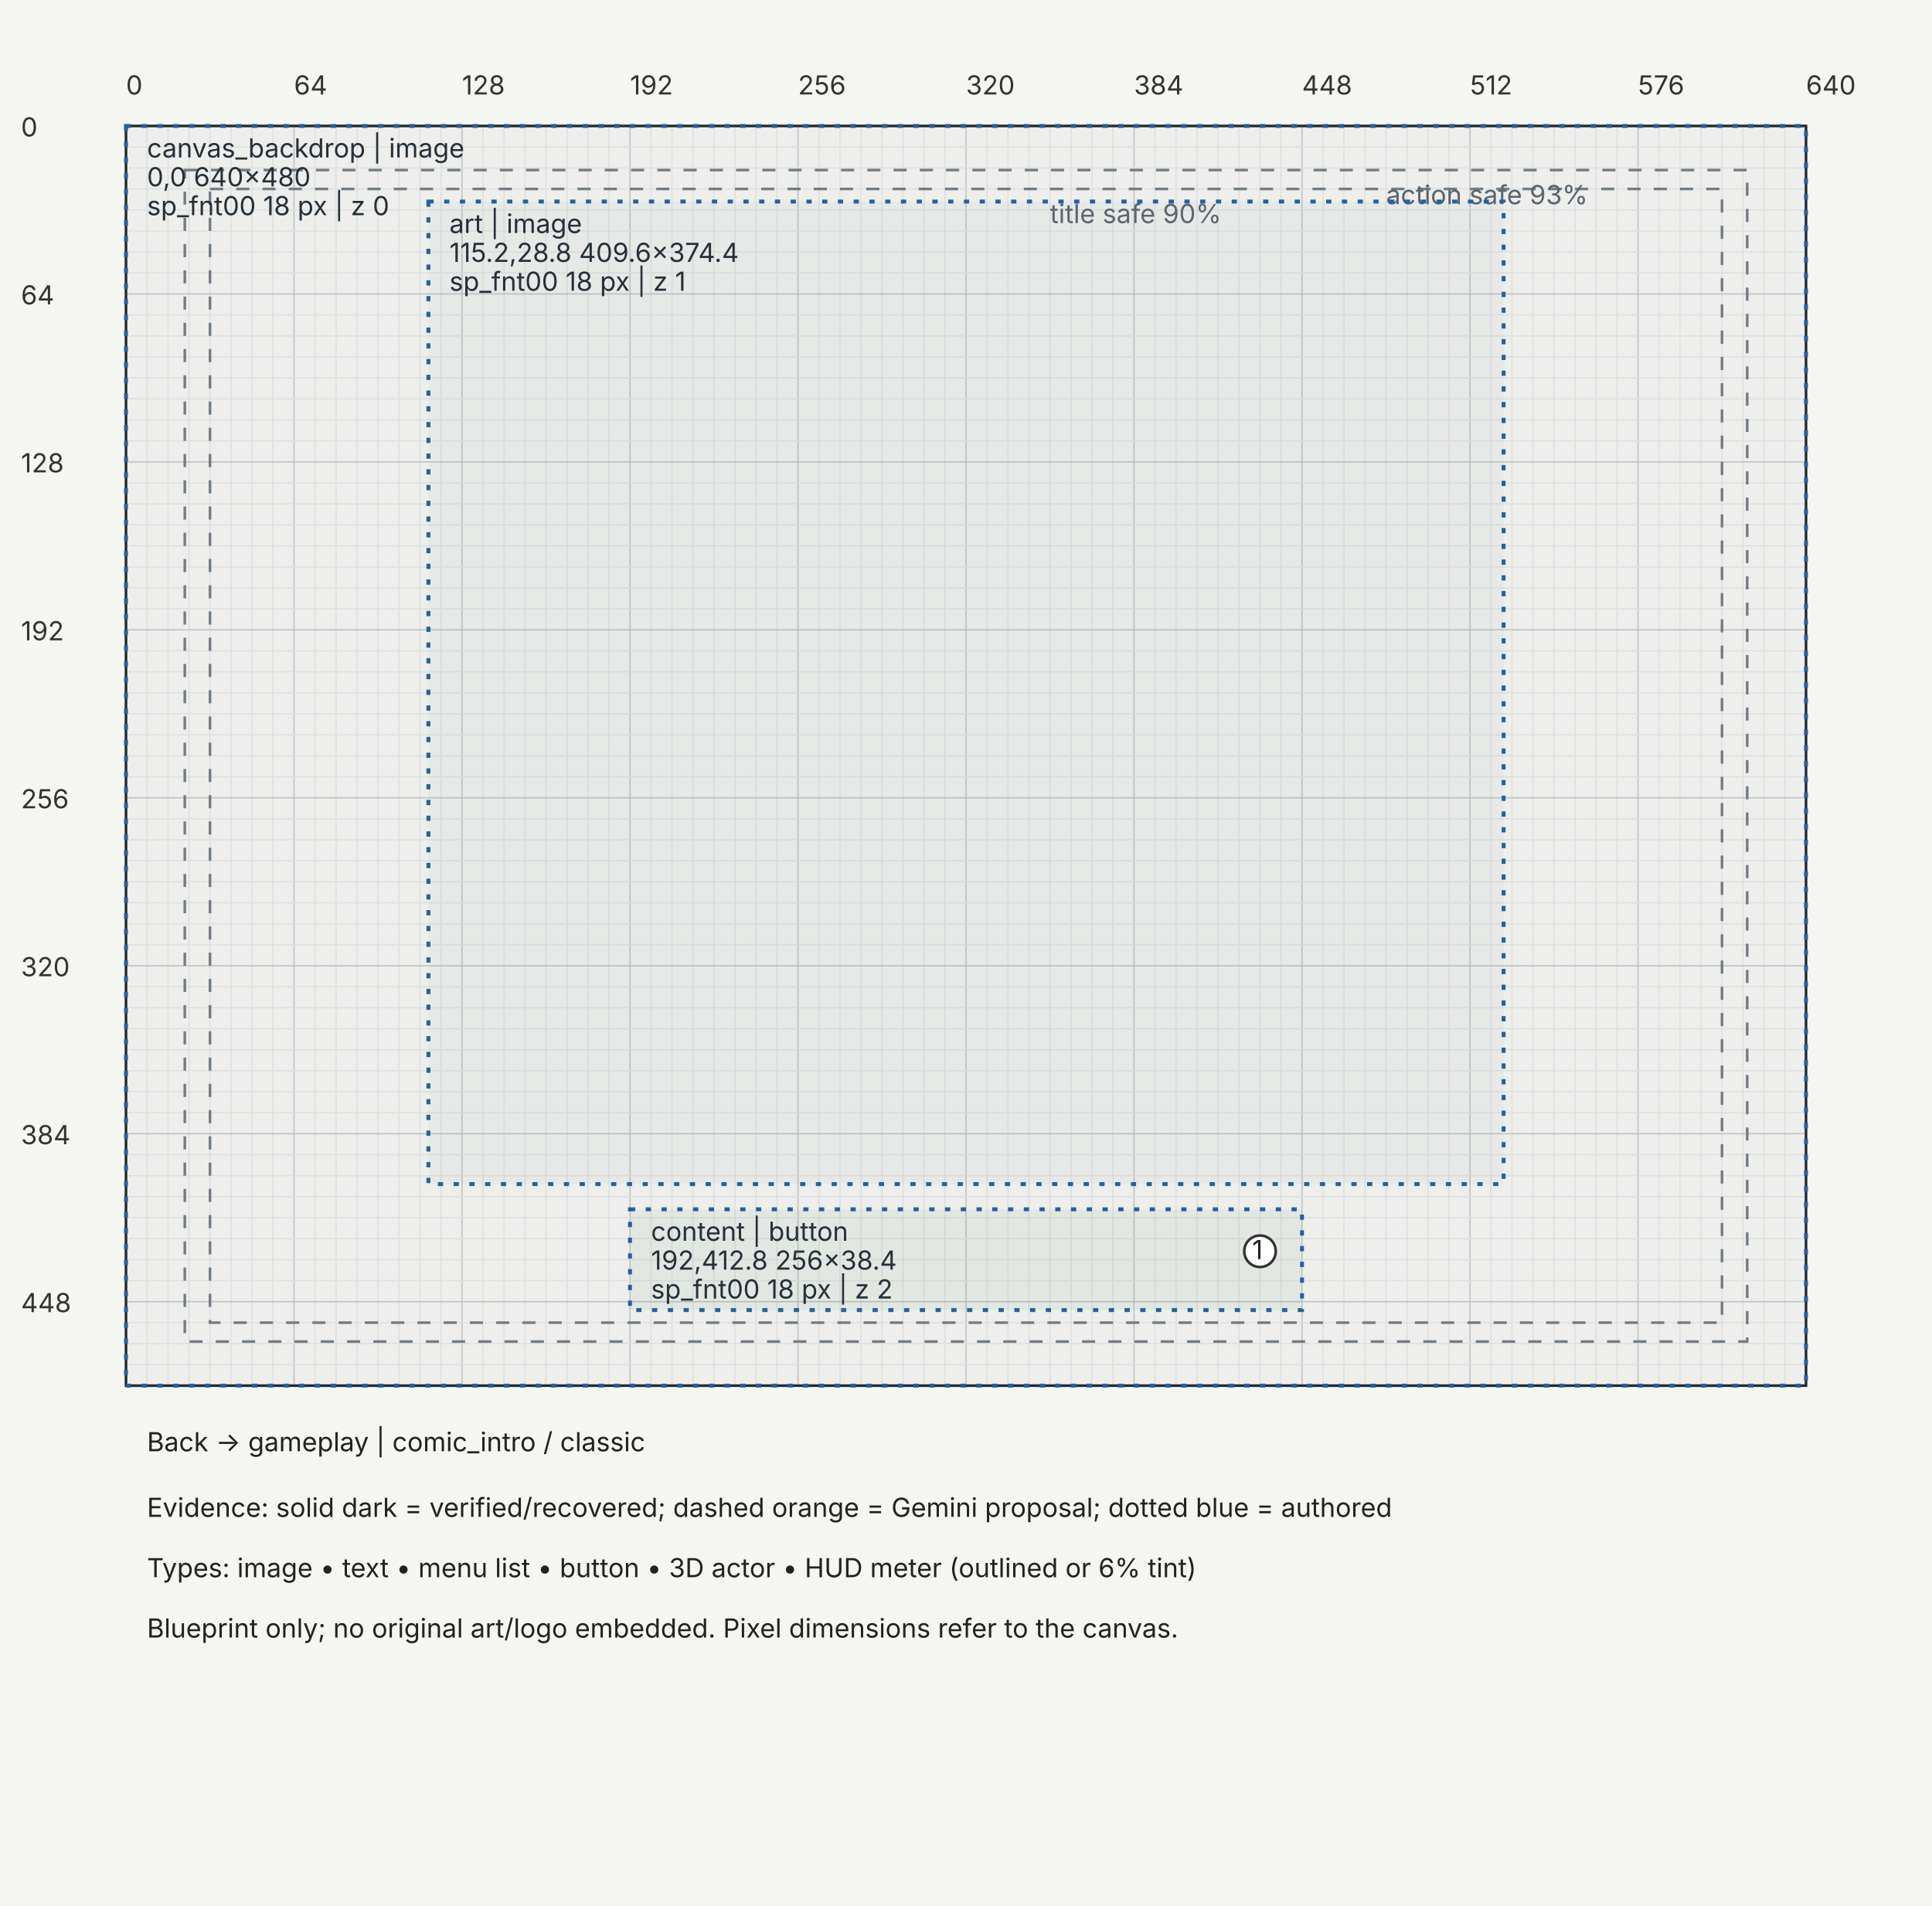
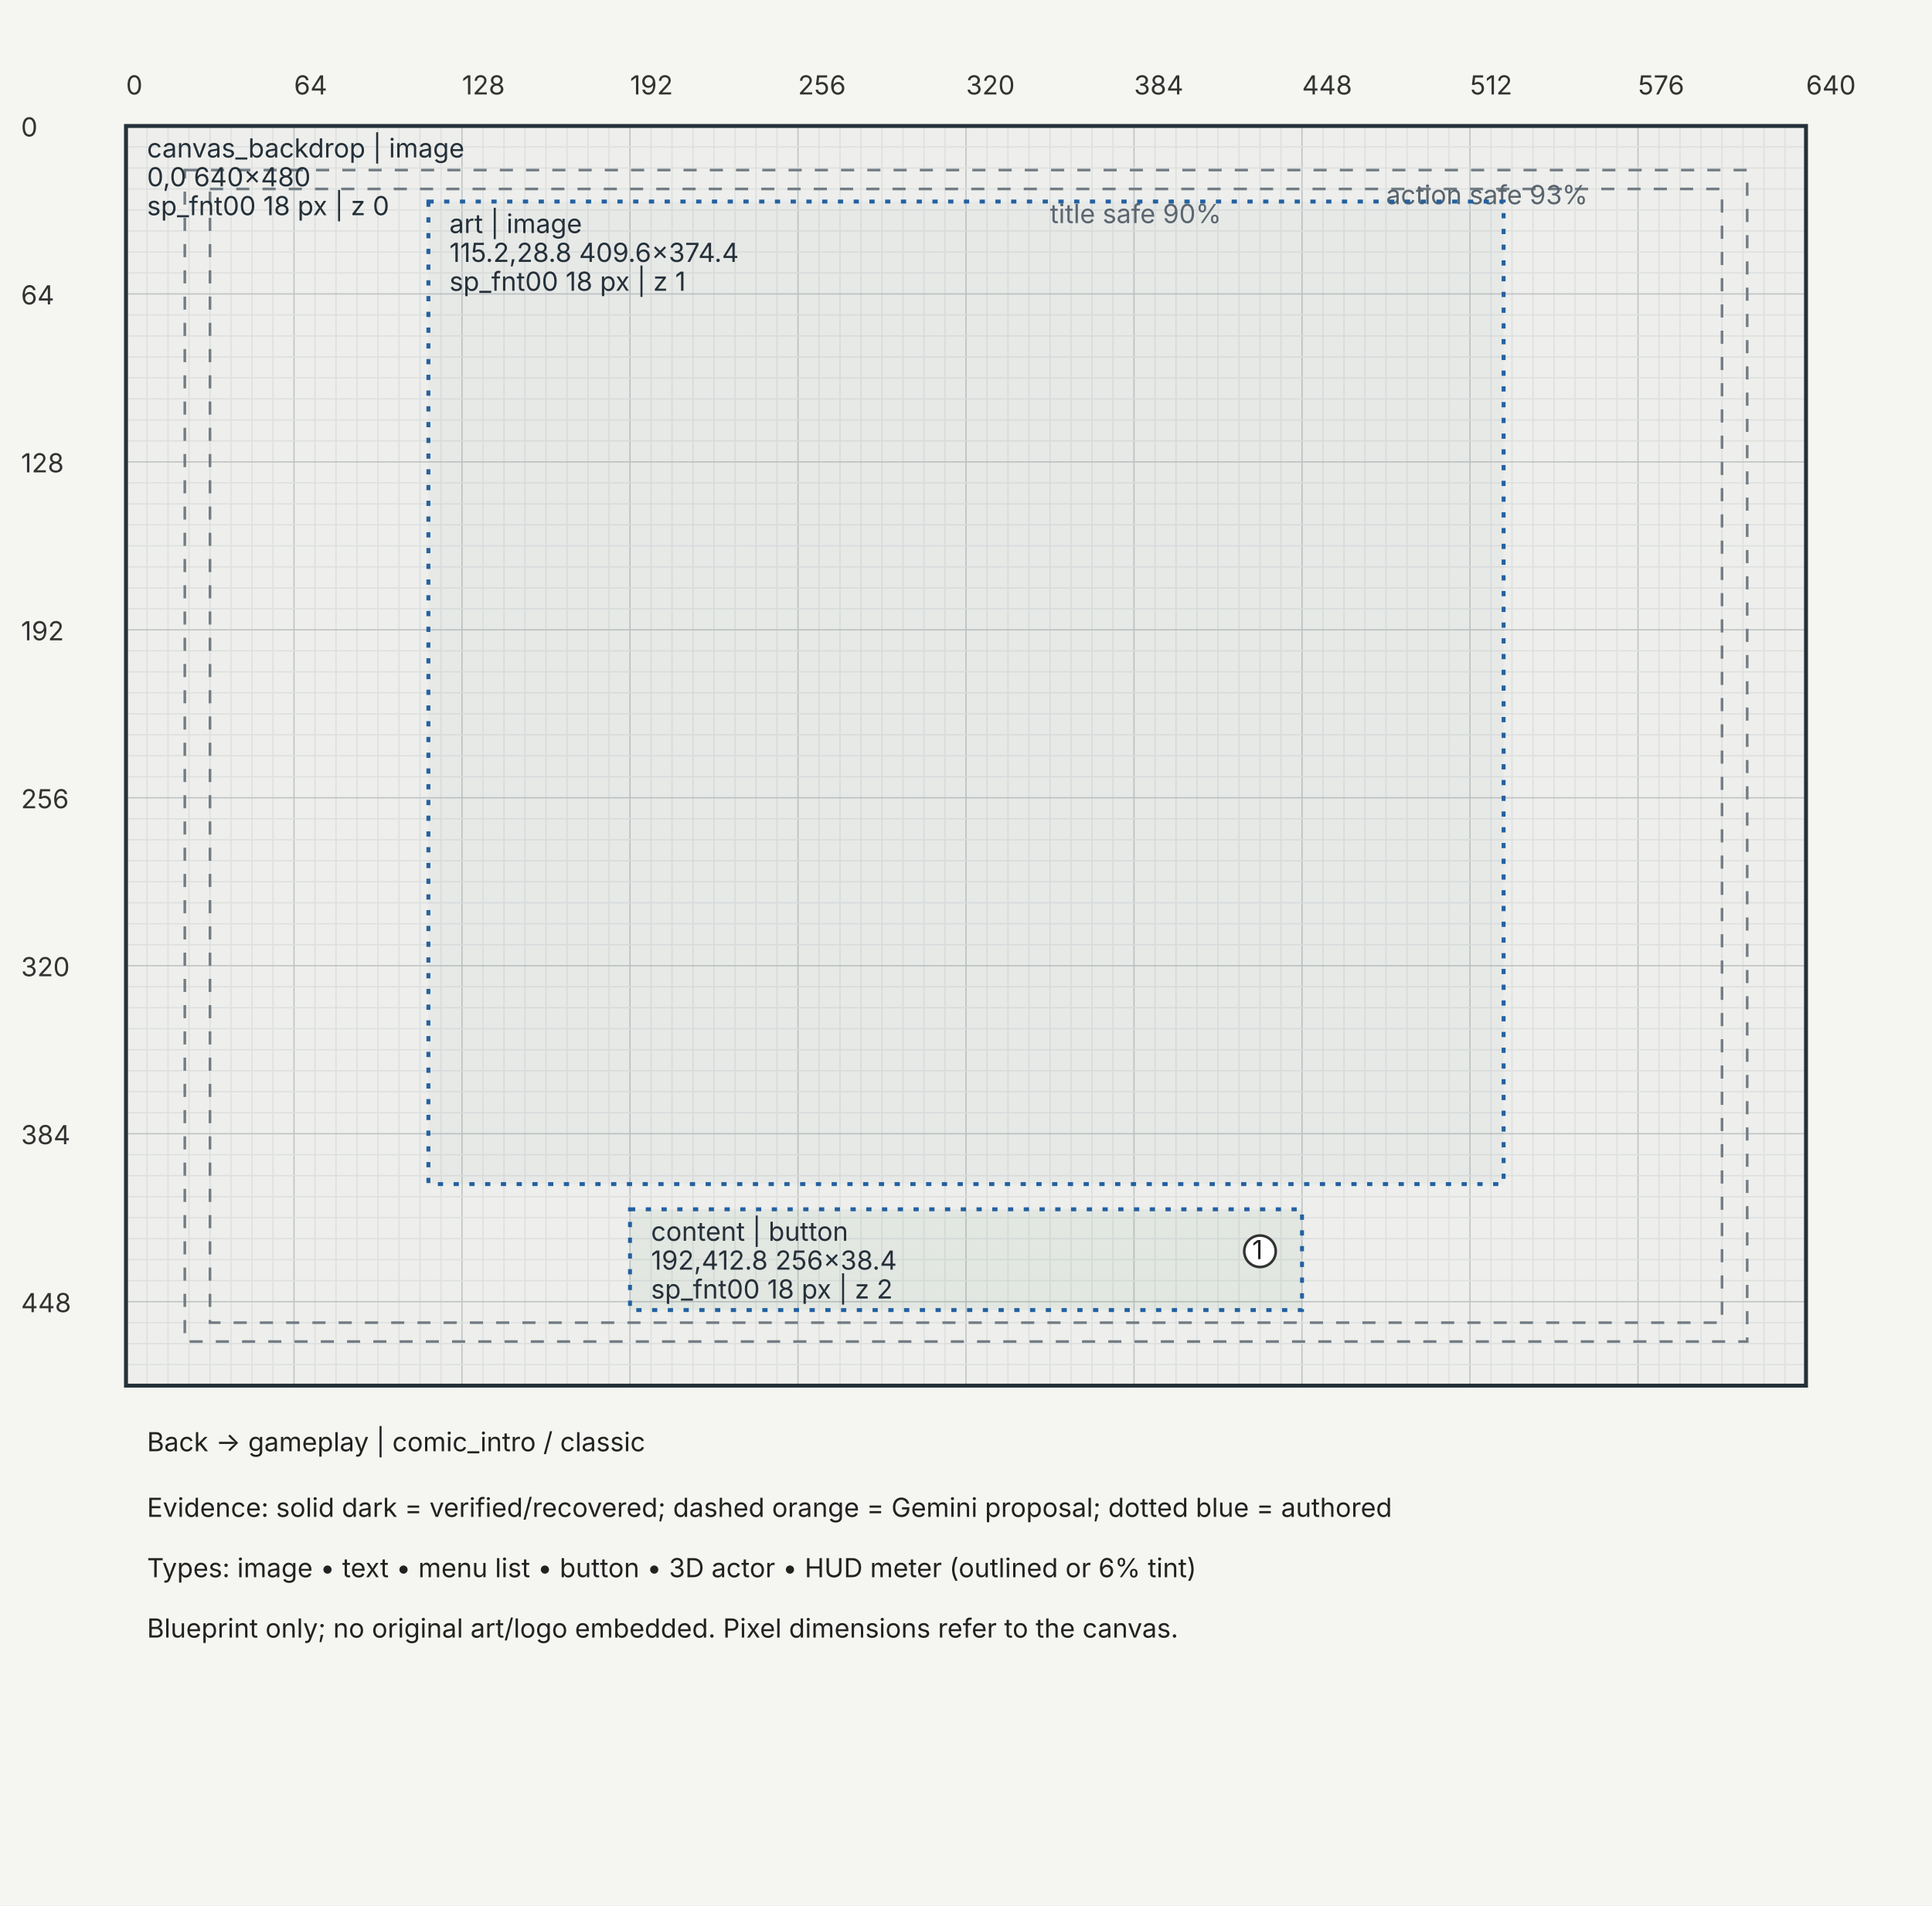
<svg xmlns="http://www.w3.org/2000/svg" width="736" height="726" viewBox="0 0 736 726">
  <rect width="100%" height="100%" fill="#f5f5f1" />
  <defs>
    <marker id="arrow" markerWidth="6" markerHeight="6" refX="5" refY="3" orient="auto">
      <path d="M0,0 L6,3 L0,6" fill="#333" />
    </marker>
  </defs>
  <g transform="translate(48,48)" font-family="Segoe UI,Inter,sans-serif" font-size="10">
    <path d="M0,0 V480" stroke="#c4c8c7" stroke-width="0.5" />
    <path d="M8,0 V480" stroke="#e4e6e3" stroke-width="0.5" />
    <path d="M16,0 V480" stroke="#e4e6e3" stroke-width="0.5" />
    <path d="M24,0 V480" stroke="#e4e6e3" stroke-width="0.5" />
    <path d="M32,0 V480" stroke="#e4e6e3" stroke-width="0.5" />
    <path d="M40,0 V480" stroke="#e4e6e3" stroke-width="0.5" />
    <path d="M48,0 V480" stroke="#e4e6e3" stroke-width="0.5" />
    <path d="M56,0 V480" stroke="#e4e6e3" stroke-width="0.5" />
    <path d="M64,0 V480" stroke="#c4c8c7" stroke-width="0.5" />
    <path d="M72,0 V480" stroke="#e4e6e3" stroke-width="0.5" />
    <path d="M80,0 V480" stroke="#e4e6e3" stroke-width="0.5" />
    <path d="M88,0 V480" stroke="#e4e6e3" stroke-width="0.5" />
    <path d="M96,0 V480" stroke="#e4e6e3" stroke-width="0.5" />
    <path d="M104,0 V480" stroke="#e4e6e3" stroke-width="0.5" />
    <path d="M112,0 V480" stroke="#e4e6e3" stroke-width="0.5" />
    <path d="M120,0 V480" stroke="#e4e6e3" stroke-width="0.5" />
    <path d="M128,0 V480" stroke="#c4c8c7" stroke-width="0.5" />
    <path d="M136,0 V480" stroke="#e4e6e3" stroke-width="0.5" />
    <path d="M144,0 V480" stroke="#e4e6e3" stroke-width="0.5" />
    <path d="M152,0 V480" stroke="#e4e6e3" stroke-width="0.5" />
    <path d="M160,0 V480" stroke="#e4e6e3" stroke-width="0.5" />
    <path d="M168,0 V480" stroke="#e4e6e3" stroke-width="0.5" />
    <path d="M176,0 V480" stroke="#e4e6e3" stroke-width="0.5" />
    <path d="M184,0 V480" stroke="#e4e6e3" stroke-width="0.5" />
    <path d="M192,0 V480" stroke="#c4c8c7" stroke-width="0.5" />
    <path d="M200,0 V480" stroke="#e4e6e3" stroke-width="0.5" />
    <path d="M208,0 V480" stroke="#e4e6e3" stroke-width="0.5" />
    <path d="M216,0 V480" stroke="#e4e6e3" stroke-width="0.5" />
    <path d="M224,0 V480" stroke="#e4e6e3" stroke-width="0.5" />
    <path d="M232,0 V480" stroke="#e4e6e3" stroke-width="0.5" />
    <path d="M240,0 V480" stroke="#e4e6e3" stroke-width="0.5" />
    <path d="M248,0 V480" stroke="#e4e6e3" stroke-width="0.5" />
    <path d="M256,0 V480" stroke="#c4c8c7" stroke-width="0.5" />
    <path d="M264,0 V480" stroke="#e4e6e3" stroke-width="0.5" />
    <path d="M272,0 V480" stroke="#e4e6e3" stroke-width="0.5" />
    <path d="M280,0 V480" stroke="#e4e6e3" stroke-width="0.5" />
    <path d="M288,0 V480" stroke="#e4e6e3" stroke-width="0.5" />
    <path d="M296,0 V480" stroke="#e4e6e3" stroke-width="0.5" />
    <path d="M304,0 V480" stroke="#e4e6e3" stroke-width="0.5" />
    <path d="M312,0 V480" stroke="#e4e6e3" stroke-width="0.5" />
    <path d="M320,0 V480" stroke="#c4c8c7" stroke-width="0.5" />
    <path d="M328,0 V480" stroke="#e4e6e3" stroke-width="0.5" />
    <path d="M336,0 V480" stroke="#e4e6e3" stroke-width="0.5" />
    <path d="M344,0 V480" stroke="#e4e6e3" stroke-width="0.5" />
    <path d="M352,0 V480" stroke="#e4e6e3" stroke-width="0.5" />
    <path d="M360,0 V480" stroke="#e4e6e3" stroke-width="0.5" />
    <path d="M368,0 V480" stroke="#e4e6e3" stroke-width="0.5" />
    <path d="M376,0 V480" stroke="#e4e6e3" stroke-width="0.5" />
    <path d="M384,0 V480" stroke="#c4c8c7" stroke-width="0.5" />
    <path d="M392,0 V480" stroke="#e4e6e3" stroke-width="0.5" />
    <path d="M400,0 V480" stroke="#e4e6e3" stroke-width="0.5" />
    <path d="M408,0 V480" stroke="#e4e6e3" stroke-width="0.5" />
    <path d="M416,0 V480" stroke="#e4e6e3" stroke-width="0.5" />
    <path d="M424,0 V480" stroke="#e4e6e3" stroke-width="0.5" />
    <path d="M432,0 V480" stroke="#e4e6e3" stroke-width="0.5" />
    <path d="M440,0 V480" stroke="#e4e6e3" stroke-width="0.5" />
    <path d="M448,0 V480" stroke="#c4c8c7" stroke-width="0.5" />
    <path d="M456,0 V480" stroke="#e4e6e3" stroke-width="0.5" />
    <path d="M464,0 V480" stroke="#e4e6e3" stroke-width="0.5" />
    <path d="M472,0 V480" stroke="#e4e6e3" stroke-width="0.5" />
    <path d="M480,0 V480" stroke="#e4e6e3" stroke-width="0.5" />
    <path d="M488,0 V480" stroke="#e4e6e3" stroke-width="0.5" />
    <path d="M496,0 V480" stroke="#e4e6e3" stroke-width="0.5" />
    <path d="M504,0 V480" stroke="#e4e6e3" stroke-width="0.5" />
    <path d="M512,0 V480" stroke="#c4c8c7" stroke-width="0.5" />
    <path d="M520,0 V480" stroke="#e4e6e3" stroke-width="0.5" />
    <path d="M528,0 V480" stroke="#e4e6e3" stroke-width="0.5" />
    <path d="M536,0 V480" stroke="#e4e6e3" stroke-width="0.5" />
    <path d="M544,0 V480" stroke="#e4e6e3" stroke-width="0.5" />
    <path d="M552,0 V480" stroke="#e4e6e3" stroke-width="0.5" />
    <path d="M560,0 V480" stroke="#e4e6e3" stroke-width="0.5" />
    <path d="M568,0 V480" stroke="#e4e6e3" stroke-width="0.5" />
    <path d="M576,0 V480" stroke="#c4c8c7" stroke-width="0.5" />
    <path d="M584,0 V480" stroke="#e4e6e3" stroke-width="0.5" />
    <path d="M592,0 V480" stroke="#e4e6e3" stroke-width="0.5" />
    <path d="M600,0 V480" stroke="#e4e6e3" stroke-width="0.5" />
    <path d="M608,0 V480" stroke="#e4e6e3" stroke-width="0.5" />
    <path d="M616,0 V480" stroke="#e4e6e3" stroke-width="0.5" />
    <path d="M624,0 V480" stroke="#e4e6e3" stroke-width="0.5" />
    <path d="M632,0 V480" stroke="#e4e6e3" stroke-width="0.5" />
    <path d="M640,0 V480" stroke="#c4c8c7" stroke-width="0.5" />
    <path d="M0,0 H640" stroke="#c4c8c7" stroke-width="0.5" />
    <path d="M0,8 H640" stroke="#e4e6e3" stroke-width="0.5" />
    <path d="M0,16 H640" stroke="#e4e6e3" stroke-width="0.5" />
    <path d="M0,24 H640" stroke="#e4e6e3" stroke-width="0.5" />
    <path d="M0,32 H640" stroke="#e4e6e3" stroke-width="0.5" />
    <path d="M0,40 H640" stroke="#e4e6e3" stroke-width="0.5" />
    <path d="M0,48 H640" stroke="#e4e6e3" stroke-width="0.5" />
    <path d="M0,56 H640" stroke="#e4e6e3" stroke-width="0.5" />
    <path d="M0,64 H640" stroke="#c4c8c7" stroke-width="0.5" />
    <path d="M0,72 H640" stroke="#e4e6e3" stroke-width="0.5" />
    <path d="M0,80 H640" stroke="#e4e6e3" stroke-width="0.5" />
    <path d="M0,88 H640" stroke="#e4e6e3" stroke-width="0.5" />
    <path d="M0,96 H640" stroke="#e4e6e3" stroke-width="0.5" />
    <path d="M0,104 H640" stroke="#e4e6e3" stroke-width="0.5" />
    <path d="M0,112 H640" stroke="#e4e6e3" stroke-width="0.5" />
    <path d="M0,120 H640" stroke="#e4e6e3" stroke-width="0.5" />
    <path d="M0,128 H640" stroke="#c4c8c7" stroke-width="0.5" />
    <path d="M0,136 H640" stroke="#e4e6e3" stroke-width="0.5" />
    <path d="M0,144 H640" stroke="#e4e6e3" stroke-width="0.5" />
    <path d="M0,152 H640" stroke="#e4e6e3" stroke-width="0.5" />
    <path d="M0,160 H640" stroke="#e4e6e3" stroke-width="0.5" />
    <path d="M0,168 H640" stroke="#e4e6e3" stroke-width="0.5" />
    <path d="M0,176 H640" stroke="#e4e6e3" stroke-width="0.5" />
    <path d="M0,184 H640" stroke="#e4e6e3" stroke-width="0.5" />
    <path d="M0,192 H640" stroke="#c4c8c7" stroke-width="0.5" />
    <path d="M0,200 H640" stroke="#e4e6e3" stroke-width="0.5" />
    <path d="M0,208 H640" stroke="#e4e6e3" stroke-width="0.5" />
    <path d="M0,216 H640" stroke="#e4e6e3" stroke-width="0.5" />
    <path d="M0,224 H640" stroke="#e4e6e3" stroke-width="0.5" />
    <path d="M0,232 H640" stroke="#e4e6e3" stroke-width="0.5" />
    <path d="M0,240 H640" stroke="#e4e6e3" stroke-width="0.5" />
    <path d="M0,248 H640" stroke="#e4e6e3" stroke-width="0.5" />
    <path d="M0,256 H640" stroke="#c4c8c7" stroke-width="0.5" />
    <path d="M0,264 H640" stroke="#e4e6e3" stroke-width="0.5" />
    <path d="M0,272 H640" stroke="#e4e6e3" stroke-width="0.5" />
    <path d="M0,280 H640" stroke="#e4e6e3" stroke-width="0.5" />
    <path d="M0,288 H640" stroke="#e4e6e3" stroke-width="0.5" />
    <path d="M0,296 H640" stroke="#e4e6e3" stroke-width="0.5" />
    <path d="M0,304 H640" stroke="#e4e6e3" stroke-width="0.5" />
    <path d="M0,312 H640" stroke="#e4e6e3" stroke-width="0.5" />
    <path d="M0,320 H640" stroke="#c4c8c7" stroke-width="0.5" />
    <path d="M0,328 H640" stroke="#e4e6e3" stroke-width="0.5" />
    <path d="M0,336 H640" stroke="#e4e6e3" stroke-width="0.5" />
    <path d="M0,344 H640" stroke="#e4e6e3" stroke-width="0.5" />
    <path d="M0,352 H640" stroke="#e4e6e3" stroke-width="0.5" />
    <path d="M0,360 H640" stroke="#e4e6e3" stroke-width="0.5" />
    <path d="M0,368 H640" stroke="#e4e6e3" stroke-width="0.5" />
    <path d="M0,376 H640" stroke="#e4e6e3" stroke-width="0.5" />
    <path d="M0,384 H640" stroke="#c4c8c7" stroke-width="0.5" />
    <path d="M0,392 H640" stroke="#e4e6e3" stroke-width="0.5" />
    <path d="M0,400 H640" stroke="#e4e6e3" stroke-width="0.5" />
    <path d="M0,408 H640" stroke="#e4e6e3" stroke-width="0.5" />
    <path d="M0,416 H640" stroke="#e4e6e3" stroke-width="0.5" />
    <path d="M0,424 H640" stroke="#e4e6e3" stroke-width="0.5" />
    <path d="M0,432 H640" stroke="#e4e6e3" stroke-width="0.5" />
    <path d="M0,440 H640" stroke="#e4e6e3" stroke-width="0.5" />
    <path d="M0,448 H640" stroke="#c4c8c7" stroke-width="0.5" />
    <path d="M0,456 H640" stroke="#e4e6e3" stroke-width="0.5" />
    <path d="M0,464 H640" stroke="#e4e6e3" stroke-width="0.5" />
    <path d="M0,472 H640" stroke="#e4e6e3" stroke-width="0.5" />
    <path d="M0,480 H640" stroke="#e4e6e3" stroke-width="0.5" />
    <text x="0" y="-12" fill="#333">0</text>
    <text x="64" y="-12" fill="#333">64</text>
    <text x="128" y="-12" fill="#333">128</text>
    <text x="192" y="-12" fill="#333">192</text>
    <text x="256" y="-12" fill="#333">256</text>
    <text x="320" y="-12" fill="#333">320</text>
    <text x="384" y="-12" fill="#333">384</text>
    <text x="448" y="-12" fill="#333">448</text>
    <text x="512" y="-12" fill="#333">512</text>
    <text x="576" y="-12" fill="#333">576</text>
    <text x="640" y="-12" fill="#333">640</text>
    <text x="-40" y="4" fill="#333">0</text>
    <text x="-40" y="68" fill="#333">64</text>
    <text x="-40" y="132" fill="#333">128</text>
    <text x="-40" y="196" fill="#333">192</text>
    <text x="-40" y="260" fill="#333">256</text>
    <text x="-40" y="324" fill="#333">320</text>
    <text x="-40" y="388" fill="#333">384</text>
    <text x="-40" y="452" fill="#333">448</text>
    <rect width="640" height="480" fill="none" stroke="#20282e" />
    <rect x="32" y="24" width="576" height="432" fill="none" stroke="#727b83" stroke-dasharray="5 5" />
    <text x="352" y="37" fill="#58626b">title safe 90%</text>
    <rect x="22.4" y="16.8" width="595.2" height="446.4" fill="none" stroke="#727b83" stroke-dasharray="5 5" />
    <text x="480" y="29.8" fill="#58626b">action safe 93%</text>
    <g>
-       <rect x="0" y="0" width="640" height="480" fill="#7c8c97" fill-opacity="0.06" stroke="#2361a1" stroke-width="1.5" stroke-dasharray="2 4" />
+       <rect x="0" y="0" width="640" height="480" fill="#7c8c97" fill-opacity="0.06" stroke="#243139" stroke-width="1.5" stroke-dasharray="" />
      <text x="8" y="12" fill="#253039">canvas_backdrop | image</text>
      <text x="8" y="23" fill="#253039">0,0 640×480</text>
      <text x="8" y="34" fill="#253039">sp_fnt00 18 px | z 0</text>
    </g>
    <g>
      <rect x="115.2" y="28.8" width="409.6" height="374.4" fill="#7c8c97" fill-opacity="0.06" stroke="#2361a1" stroke-width="1.5" stroke-dasharray="2 4" />
      <text x="123.2" y="40.8" fill="#253039">art | image</text>
      <text x="123.2" y="51.8" fill="#253039">115.2,28.8 409.6×374.4</text>
      <text x="123.2" y="62.8" fill="#253039">sp_fnt00 18 px | z 1</text>
    </g>
    <g>
      <rect x="192.0" y="412.8" width="256.0" height="38.4" fill="#296b4f" fill-opacity="0.06" stroke="#2361a1" stroke-width="1.5" stroke-dasharray="2 4" />
      <text x="200.0" y="424.8" fill="#253039">content | button</text>
      <text x="200.0" y="435.8" fill="#253039">192,412.8 256×38.4</text>
      <text x="200.0" y="446.8" fill="#253039">sp_fnt00 18 px | z 2</text>
    </g>
    <circle cx="432.0" cy="428.8" r="6" fill="#fff" stroke="#333" />
    <text x="429.0" y="431.8" fill="#222">1</text>
    <text x="8" y="505" fill="#222">Back → gameplay | comic_intro / classic</text>
    <text x="8" y="530" fill="#222">Evidence: solid dark = verified/recovered; dashed orange = Gemini proposal; dotted blue = authored</text>
    <text x="8" y="553" fill="#222">Types: image • text • menu list • button • 3D actor • HUD meter (outlined or 6% tint)</text>
    <text x="8" y="576" fill="#222">Blueprint only; no original art/logo embedded. Pixel dimensions refer to the canvas.</text>
  </g>
</svg>
